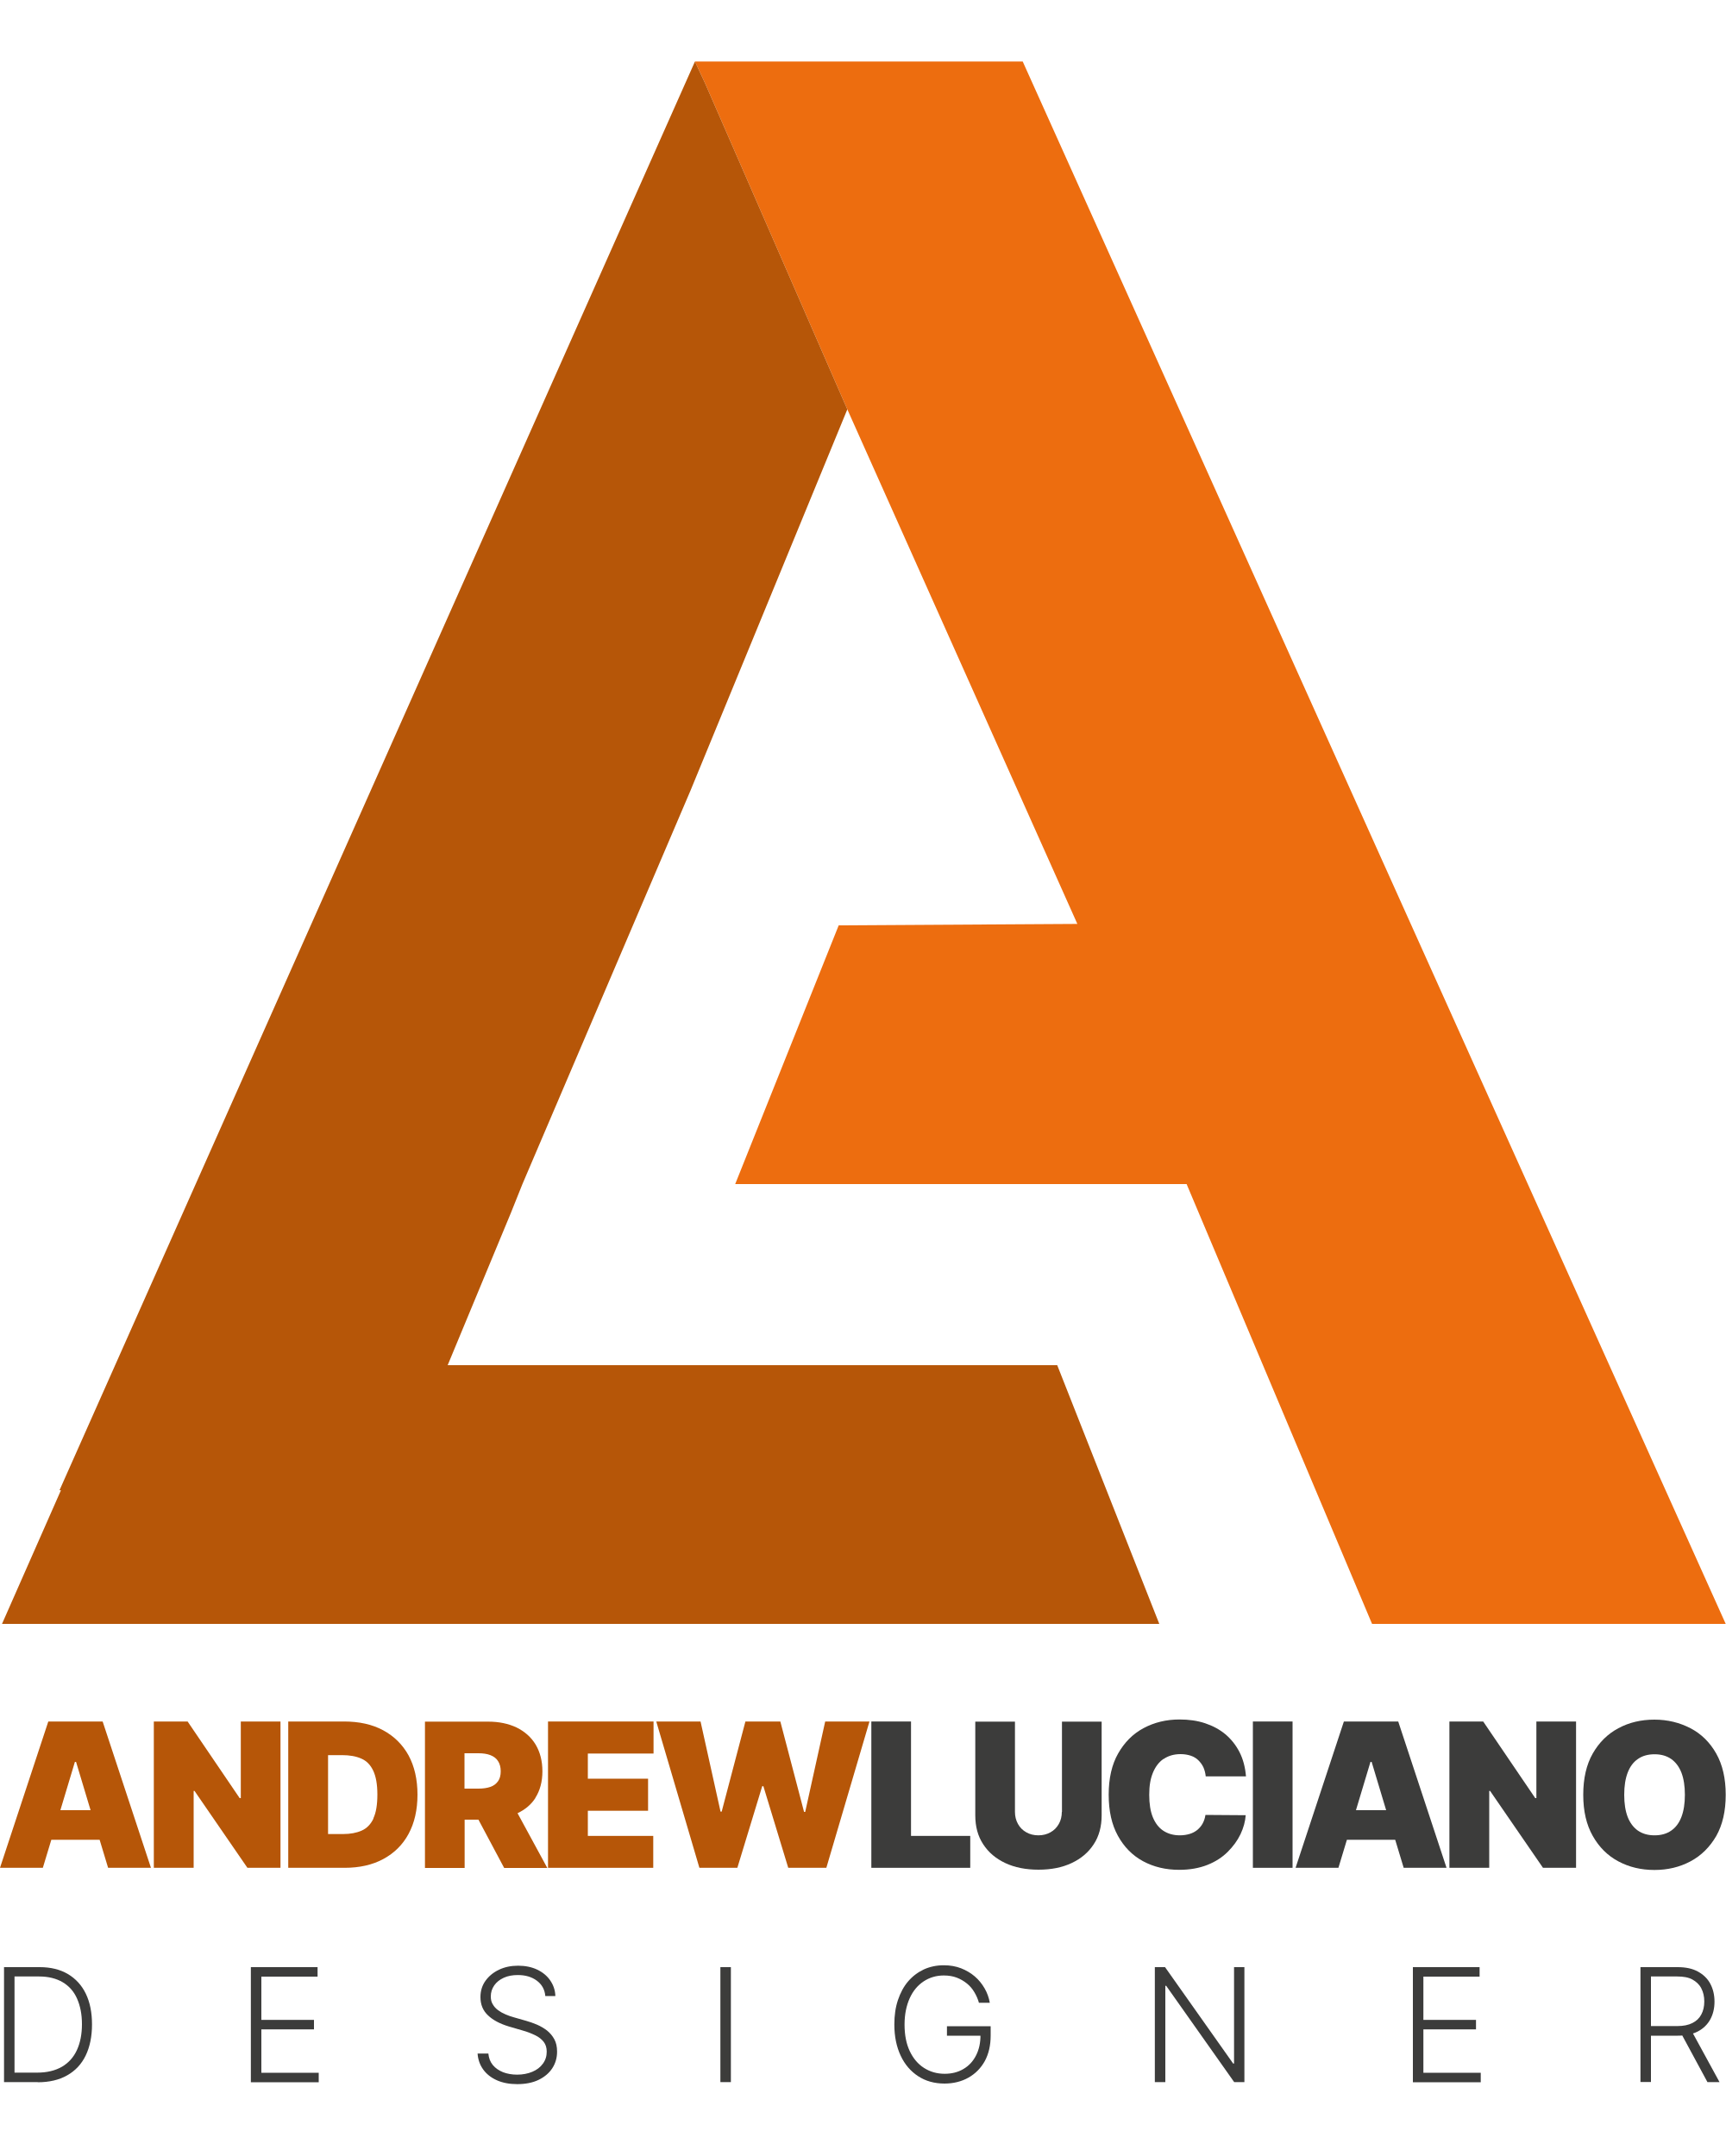
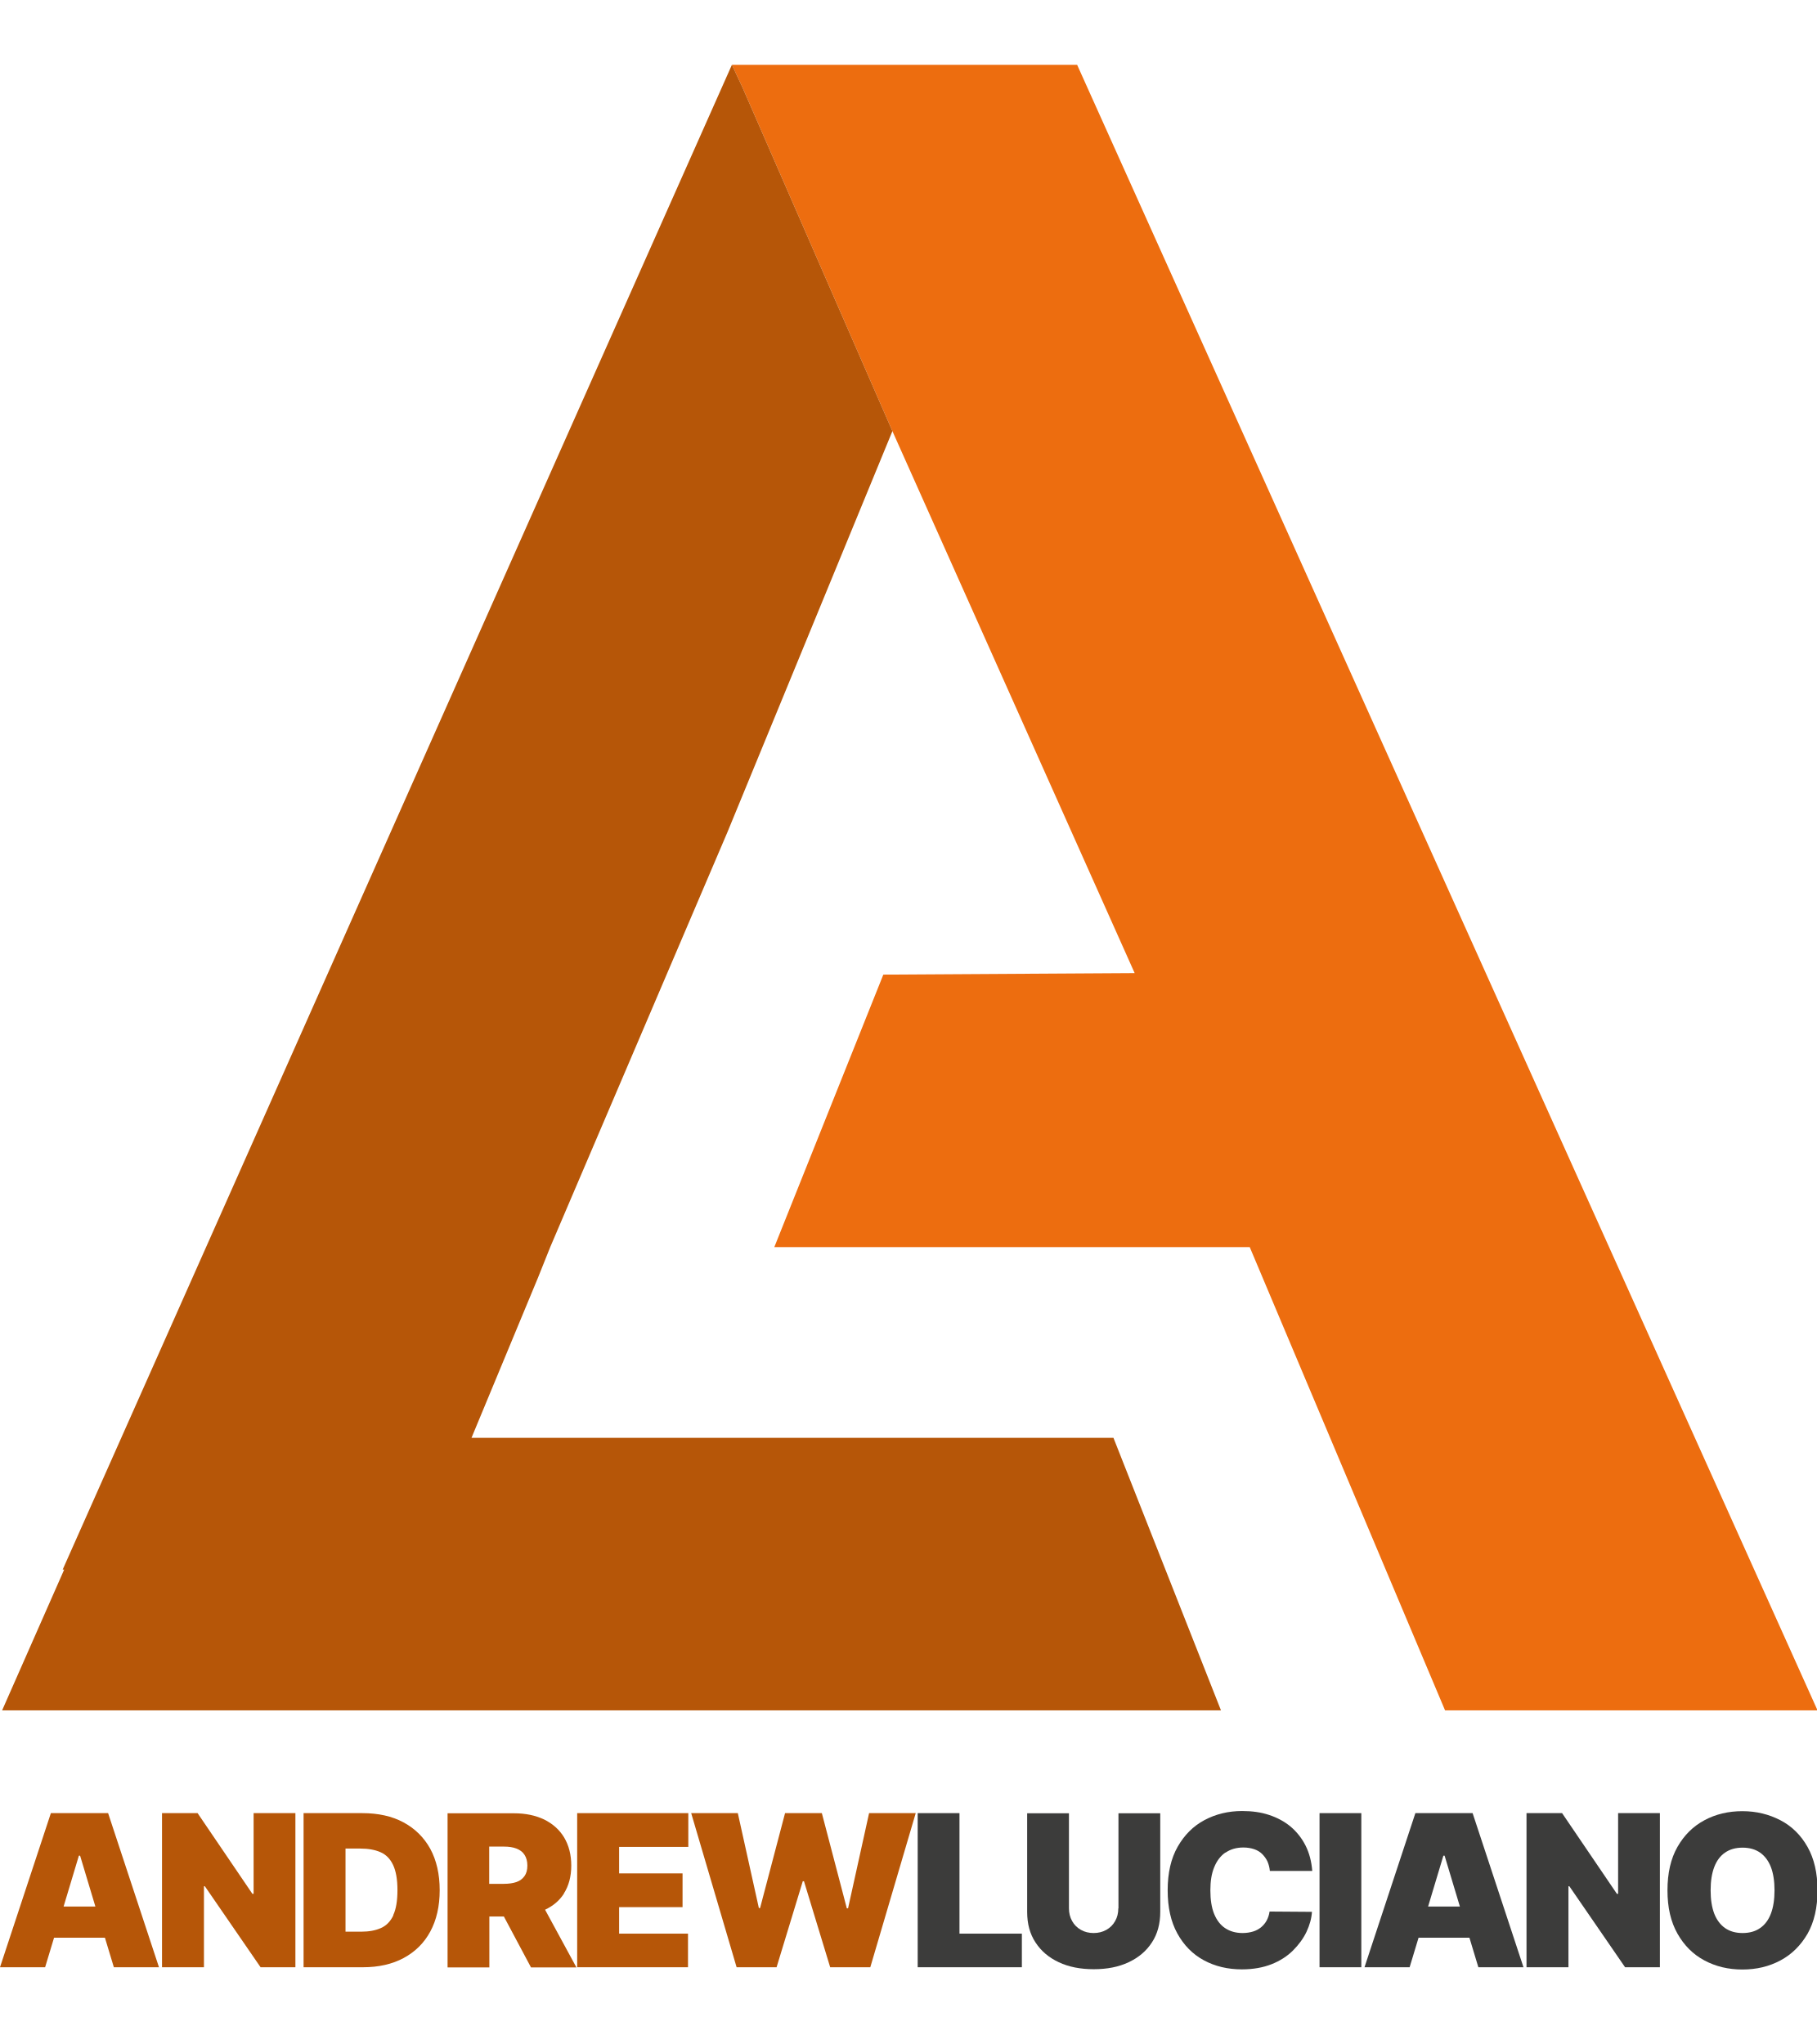
- <svg xmlns="http://www.w3.org/2000/svg" id="Camada_1" version="1.1" viewBox="0 0 120 150">
+ <svg xmlns="http://www.w3.org/2000/svg" id="Camada_1" version="1.1" viewBox="0 0 120 135.02">
  <defs>
    <style>
      .st0 {
        fill: #ed6d0f;
      }

      .st1 {
        fill: #b65608;
      }

      .st2 {
        fill: #3c3c3b;
      }
    </style>
  </defs>
  <g>
    <polygon class="st0" points="58.94 28.48 74.94 64.28 58.34 64.38 51.14 82.38 59.44 82.38 82.54 82.38 95.44 112.98 120.04 112.98 71.14 4.28 48.34 4.28 49.04 5.78 58.94 28.48" />
    <polygon class="st1" points="80.64 112.98 73.54 94.98 31.14 94.98 35.54 84.38 36.34 82.38 48.04 54.98 58.94 28.48 49.04 5.78 48.34 4.28 4.14 103.68 4.24 103.68 .14 112.98 80.64 112.98" />
  </g>
  <g>
    <g>
      <path class="st1" d="M3.36,119.77l-3.36,10.18h2.98l.59-1.95h3.36l.59,1.95h2.98l-3.36-10.18h-3.78ZM4.2,125.94l1.01-3.36h.08l1.01,3.36h-2.11,0Z" />
      <polygon class="st1" points="16.75 125.1 16.67 125.1 13.05 119.77 10.7 119.77 10.7 129.95 13.47 129.95 13.47 124.6 13.53 124.6 17.21 129.95 19.51 129.95 19.51 119.77 16.75 119.77 16.75 125.1" />
      <path class="st1" d="M26.65,120.38c-.76-.41-1.67-.61-2.72-.61h-3.88v10.18h3.92c1.03,0,1.93-.2,2.69-.61s1.35-.99,1.76-1.75.62-1.67.62-2.73-.21-1.97-.62-2.73c-.42-.76-1.01-1.34-1.77-1.75ZM25.98,126.52c-.19.4-.46.68-.82.84-.36.16-.79.24-1.29.24h-1.05v-5.49h.97c.53,0,.98.08,1.34.24.37.16.64.44.83.84.19.4.29.95.29,1.66s-.09,1.26-.28,1.66h.01Z" />
-       <path class="st1" d="M37.24,125.08c.32-.5.49-1.12.49-1.84s-.16-1.34-.47-1.86c-.31-.52-.76-.91-1.32-1.19-.57-.27-1.23-.41-1.98-.41h-4.4v10.18h2.76v-3.36h.96l1.79,3.36h3l-2.07-3.81c.53-.25.95-.6,1.25-1.07h-.01ZM32.31,121.98h.97c.32,0,.6.04.83.13s.41.22.53.41c.12.18.19.42.19.71s-.06.52-.19.7-.3.31-.53.39-.51.12-.83.12h-.97v-2.47h0Z" />
+       <path class="st1" d="M37.24,125.08c.32-.5.49-1.12.49-1.84s-.16-1.34-.47-1.86c-.31-.52-.76-.91-1.32-1.19-.57-.27-1.23-.41-1.98-.41h-4.4v10.18h2.76v-3.36h.96l1.79,3.36h3l-2.07-3.81c.53-.25.95-.6,1.25-1.07,0,0,0,0-.01,0ZM32.31,121.98h.97c.32,0,.6.04.83.13s.41.22.53.41c.12.18.19.42.19.71s-.06.52-.19.7-.3.31-.53.39-.51.12-.83.12h-.97v-2.47h0Z" />
      <polygon class="st1" points="38.12 129.95 45.44 129.95 45.44 127.73 40.89 127.73 40.89 125.98 45.08 125.98 45.08 123.75 40.89 123.75 40.89 122 45.46 122 45.46 119.77 38.12 119.77 38.12 129.95" />
      <polygon class="st1" points="57.4 119.77 56.01 126.06 55.93 126.06 54.28 119.77 51.85 119.77 50.2 126.04 50.12 126.04 48.73 119.77 45.65 119.77 48.65 129.95 51.29 129.95 53.02 124.27 53.1 124.27 54.83 129.95 57.48 129.95 60.48 119.77 57.4 119.77" />
    </g>
    <g>
      <polygon class="st2" points="63.37 119.77 60.61 119.77 60.61 129.95 67.49 129.95 67.49 127.73 63.37 127.73 63.37 119.77" />
      <path class="st2" d="M73.86,126.06c0,.31-.07.6-.21.84-.14.25-.33.44-.58.58s-.53.21-.84.21-.6-.07-.84-.21c-.25-.14-.44-.33-.58-.58s-.21-.53-.21-.84v-6.28h-2.76v6.52c0,.78.18,1.45.55,2.01.37.57.88,1,1.54,1.31s1.43.46,2.31.46,1.64-.15,2.3-.46c.66-.31,1.17-.74,1.54-1.31.37-.56.55-1.24.55-2.01v-6.52h-2.76v6.28h-.01Z" />
-       <path class="st2" d="M80.94,122.38c.32-.22.71-.34,1.18-.34.26,0,.5.04.71.11s.39.18.53.32.26.3.35.49c.08.19.14.4.16.63h2.8c-.05-.63-.2-1.2-.45-1.69-.25-.49-.58-.9-.98-1.24-.41-.34-.88-.59-1.42-.77s-1.13-.26-1.78-.26c-.91,0-1.74.2-2.49.6s-1.33.99-1.77,1.76-.66,1.73-.66,2.87.21,2.08.64,2.86,1.01,1.37,1.75,1.77c.74.4,1.58.6,2.51.6.75,0,1.4-.12,1.96-.34s1.04-.53,1.42-.91.68-.79.89-1.23c.21-.45.33-.88.36-1.32l-2.8-.02c-.03.22-.1.42-.19.59s-.22.32-.37.45c-.15.12-.33.22-.53.28s-.43.1-.69.1c-.45,0-.83-.11-1.15-.32s-.56-.53-.73-.94c-.17-.42-.25-.94-.25-1.56s.08-1.1.25-1.52.41-.74.73-.97h.02Z" />
+       <path class="st2" d="M80.94,122.38c.32-.22.71-.34,1.18-.34.26,0,.5.04.71.11s.39.18.53.32.26.3.35.49c.08.19.14.4.16.63h2.8c-.05-.63-.2-1.2-.45-1.69-.25-.49-.58-.9-.98-1.24-.41-.34-.88-.59-1.42-.77s-1.13-.26-1.78-.26c-.91,0-1.74.2-2.49.6s-1.33.99-1.77,1.76-.66,1.73-.66,2.87.21,2.08.64,2.86,1.01,1.37,1.75,1.77c.74.4,1.58.6,2.51.6.75,0,1.4-.12,1.96-.34s1.04-.53,1.42-.91.68-.79.89-1.23c.21-.45.33-.88.36-1.32l-2.8-.02c-.03.22-.1.42-.19.59s-.22.32-.37.45c-.15.12-.33.22-.53.28s-.43.1-.69.1c-.45,0-.83-.11-1.15-.32s-.56-.53-.73-.94c-.17-.42-.25-.94-.25-1.56s.08-1.1.25-1.52.41-.74.73-.97c0,0,.02,0,.02,0Z" />
      <rect class="st2" x="87.15" y="119.77" width="2.76" height="10.18" />
      <path class="st2" d="M93.48,119.77l-3.36,10.18h2.98l.59-1.95h3.36l.59,1.95h2.98l-3.36-10.18h-3.78ZM94.32,125.94l1.01-3.36h.08l1.01,3.36h-2.11,0Z" />
      <polygon class="st2" points="106.87 125.1 106.79 125.1 103.17 119.77 100.82 119.77 100.82 129.95 103.59 129.95 103.59 124.6 103.65 124.6 107.33 129.95 109.63 129.95 109.63 119.77 106.87 119.77 106.87 125.1" />
      <path class="st2" d="M119.38,122c-.44-.78-1.04-1.37-1.79-1.76s-1.58-.6-2.51-.6-1.77.2-2.51.6c-.75.4-1.34.99-1.78,1.76s-.66,1.73-.66,2.87.22,2.08.66,2.86c.44.78,1.03,1.37,1.78,1.77s1.58.6,2.51.6,1.76-.2,2.51-.6,1.34-.99,1.79-1.76c.44-.78.66-1.73.66-2.87s-.22-2.09-.66-2.87ZM116.96,126.41c-.16.42-.4.74-.71.95-.31.22-.7.33-1.16.33s-.84-.11-1.16-.33c-.31-.22-.55-.54-.71-.95-.16-.42-.24-.93-.24-1.54s.08-1.12.24-1.54c.16-.42.4-.74.71-.95.31-.22.7-.33,1.16-.33s.84.11,1.16.33c.31.22.55.54.71.95.16.42.24.93.24,1.54s-.08,1.12-.24,1.54Z" />
    </g>
  </g>
-   <g>
-     <path class="st2" d="M2.63,144.86H.28v-8h2.48c.76,0,1.42.16,1.96.48s.96.77,1.25,1.37.43,1.31.43,2.14-.15,1.56-.44,2.16-.72,1.06-1.29,1.38c-.56.32-1.25.48-2.05.48h.01ZM1.01,144.2h1.57c.69,0,1.26-.14,1.73-.41.46-.27.81-.66,1.04-1.16s.35-1.1.35-1.8-.12-1.28-.34-1.78c-.22-.5-.56-.88-1-1.14s-.99-.4-1.63-.4h-1.72v6.69Z" />
-     <path class="st2" d="M17.45,144.86v-8h4.64v.66h-3.91v3.01h3.66v.66h-3.66v3.02h3.99v.66h-4.72Z" />
-     <path class="st2" d="M37.93,138.86c-.04-.45-.24-.8-.59-1.06s-.79-.39-1.32-.39c-.37,0-.7.06-.98.19s-.5.3-.66.53-.24.48-.24.77c0,.21.04.4.14.55.09.16.21.29.37.41.15.11.33.21.52.29.19.08.38.15.57.2l.84.24c.25.07.51.16.77.27.25.11.49.25.7.41.21.17.38.37.51.61s.19.52.19.86c0,.43-.11.81-.33,1.15s-.54.61-.95.81-.91.3-1.49.3c-.54,0-1.02-.09-1.42-.27-.4-.18-.72-.43-.95-.75s-.36-.69-.39-1.11h.75c.03.32.13.58.31.8s.42.38.71.5c.29.11.62.17.98.17.4,0,.75-.07,1.06-.2.31-.13.56-.32.73-.56.18-.24.27-.52.27-.84,0-.27-.07-.5-.21-.68s-.34-.34-.59-.46c-.25-.12-.54-.24-.87-.33l-.96-.28c-.63-.19-1.12-.45-1.46-.78-.35-.33-.52-.75-.52-1.27,0-.43.12-.81.35-1.13s.54-.58.94-.77.84-.28,1.33-.28.94.09,1.32.27.69.43.91.75.35.68.36,1.09h-.71.01Z" />
-     <path class="st2" d="M50.84,136.86v8h-.73v-8h.73Z" />
-     <path class="st2" d="M68.1,139.36c-.07-.27-.18-.51-.32-.75s-.31-.44-.52-.61-.45-.31-.71-.41-.57-.15-.9-.15c-.52,0-.99.14-1.4.41-.41.27-.74.66-.97,1.17s-.36,1.12-.36,1.84.12,1.33.36,1.84.57.9.99,1.17.9.41,1.44.41c.49,0,.93-.11,1.3-.33.38-.22.67-.53.88-.94s.32-.89.31-1.45l.23.07h-2.56v-.66h3.04v.66c0,.68-.14,1.27-.41,1.77-.28.5-.66.88-1.14,1.15-.48.27-1.04.41-1.66.41-.7,0-1.31-.17-1.83-.51s-.93-.81-1.22-1.43-.44-1.34-.44-2.17c0-.63.08-1.19.25-1.7.17-.5.4-.94.71-1.3.31-.36.67-.63,1.09-.83.42-.19.88-.29,1.39-.29.44,0,.84.07,1.2.21s.68.33.96.57.5.52.68.83.3.65.36,1h-.75v.02Z" />
-     <path class="st2" d="M86.56,136.86v8h-.71l-4.73-6.7h-.06v6.7h-.73v-8h.71l4.74,6.71h.06v-6.71h.72Z" />
-     <path class="st2" d="M98.28,144.86v-8h4.64v.66h-3.91v3.01h3.66v.66h-3.66v3.02h3.99v.66h-4.72,0Z" />
-     <path class="st2" d="M114.11,144.86v-8h2.58c.57,0,1.04.1,1.42.31s.67.49.86.85.29.77.29,1.24-.1.88-.29,1.23-.48.64-.86.84-.85.3-1.41.3h-2.2v-.67h2.18c.42,0,.76-.07,1.04-.21s.48-.33.62-.59.21-.56.21-.91-.07-.65-.21-.92-.35-.46-.62-.61-.63-.21-1.05-.21h-1.83v7.34h-.73,0ZM117.64,141.25l1.97,3.61h-.84l-1.95-3.61s.82,0,.82,0Z" />
-   </g>
</svg>
